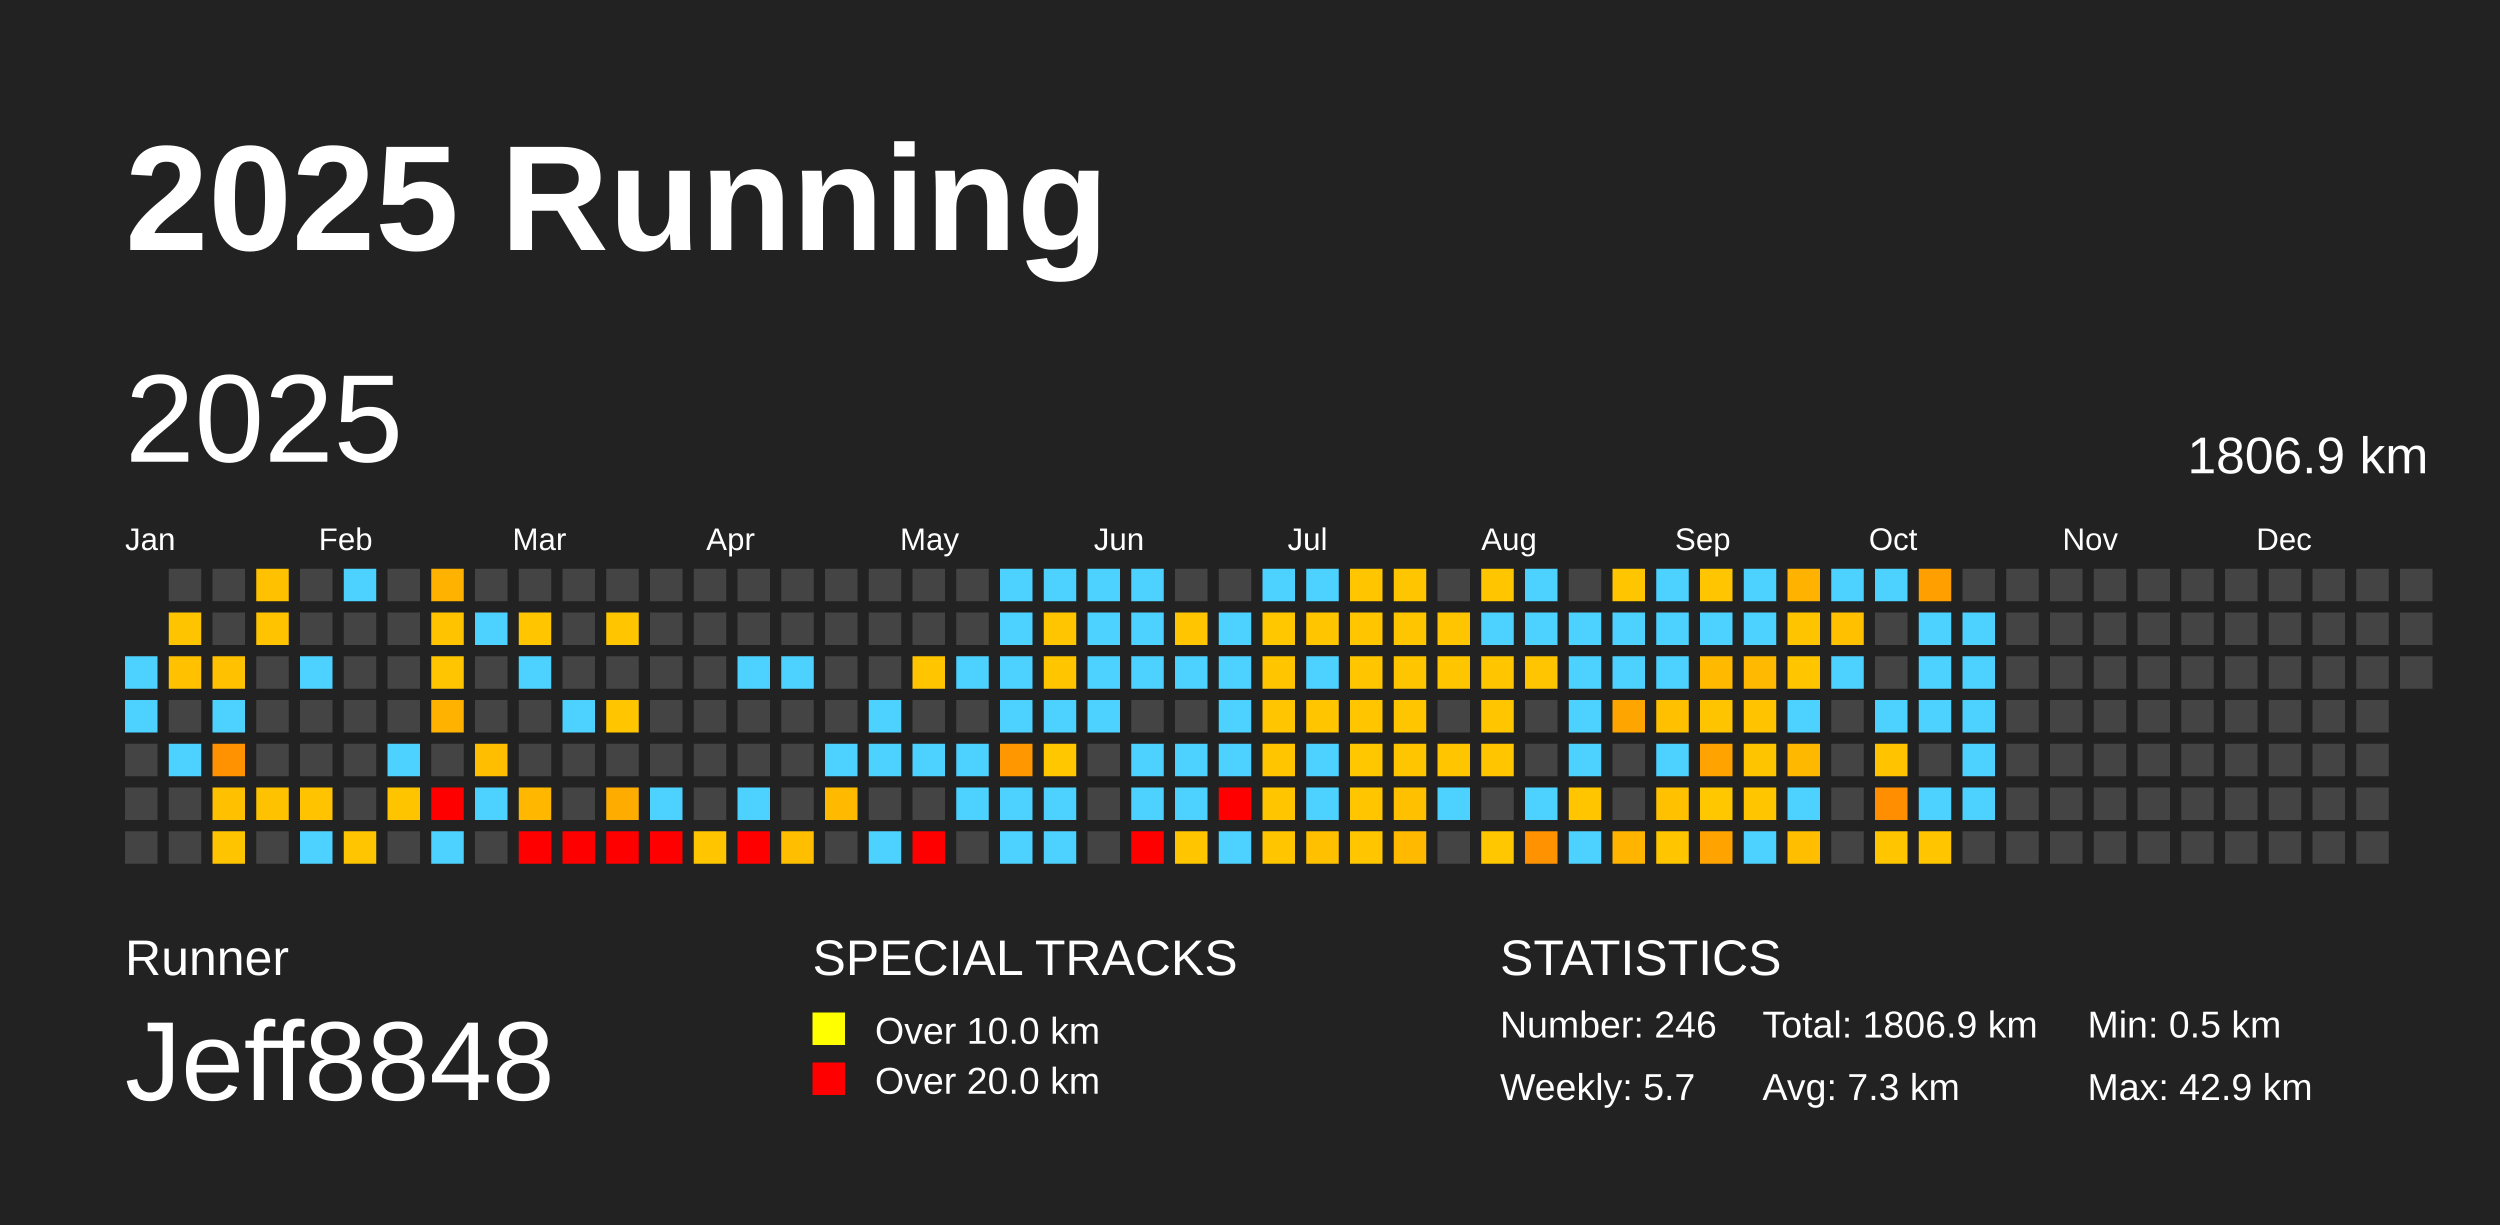
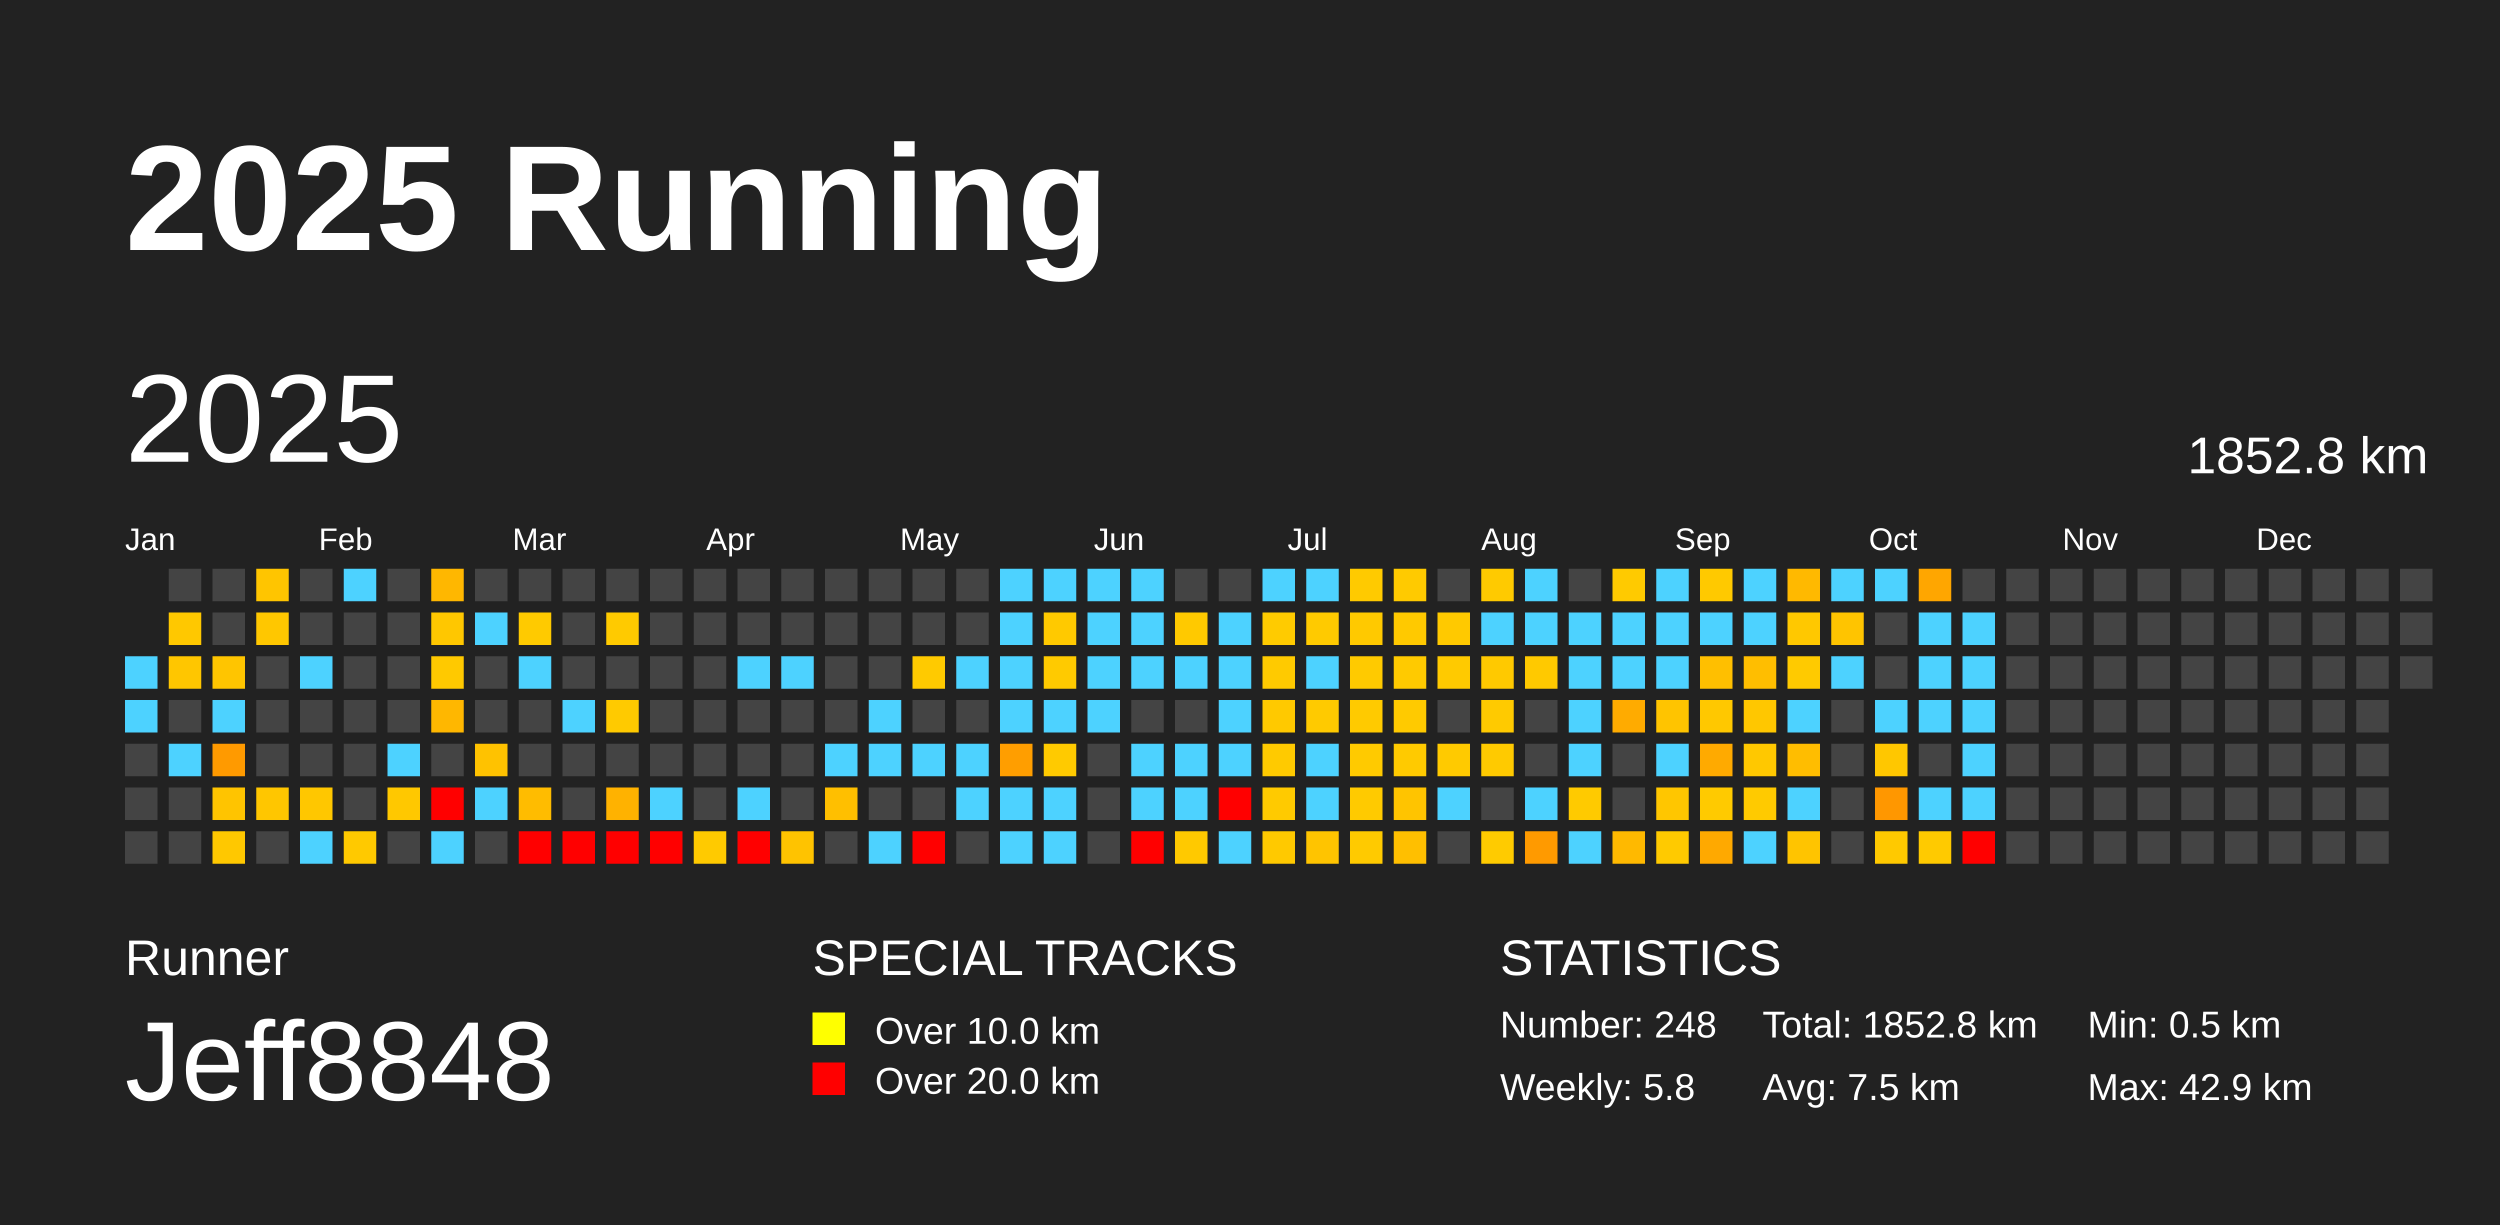
<svg xmlns="http://www.w3.org/2000/svg" baseProfile="full" height="98mm" version="1.1" viewBox="0,0,200,98" width="200mm">
  <defs />
  <rect fill="#222222" height="98" width="200" x="0" y="0" />
  <text fill="#FFFFFF" style="font-size:12px; font-family:Arial; font-weight:bold;" x="10" y="20">2025 Running</text>
  <text fill="#FFFFFF" style="font-size:4px; font-family:Arial" x="10" y="78">Runner</text>
  <text fill="#FFFFFF" style="font-size:9px; font-family:Arial" x="10" y="88">Jeff8848</text>
  <text fill="#FFFFFF" style="font-size:4px; font-family:Arial" x="65" y="78">SPECIAL TRACKS</text>
  <rect fill="yellow" height="2.6" width="2.6" x="65" y="81" />
  <text fill="#FFFFFF" style="font-size:3px; font-family:Arial" x="70" y="83.5">Over 10.0 km</text>
  <rect fill="red" height="2.6" width="2.6" x="65" y="85" />
  <text fill="#FFFFFF" style="font-size:3px; font-family:Arial" x="70" y="87.5">Over 20.0 km</text>
  <text fill="#FFFFFF" style="font-size:4px; font-family:Arial" x="120" y="78">STATISTICS</text>
-   <text fill="#FFFFFF" style="font-size:3px; font-family:Arial" x="120" y="83">Number: 246</text>
-   <text fill="#FFFFFF" style="font-size:3px; font-family:Arial" x="120" y="88">Weekly: 5.7</text>
-   <text fill="#FFFFFF" style="font-size:3px; font-family:Arial" x="141" y="83">Total: 1806.9 km</text>
-   <text fill="#FFFFFF" style="font-size:3px; font-family:Arial" x="141" y="88">Avg: 7.3 km</text>
+   <text fill="#FFFFFF" style="font-size:3px; font-family:Arial" x="120" y="83">Number: 248</text>
+   <text fill="#FFFFFF" style="font-size:3px; font-family:Arial" x="120" y="88">Weekly: 5.8</text>
+   <text fill="#FFFFFF" style="font-size:3px; font-family:Arial" x="141" y="83">Total: 1852.8 km</text>
+   <text fill="#FFFFFF" style="font-size:3px; font-family:Arial" x="141" y="88">Avg: 7.5 km</text>
  <text fill="#FFFFFF" style="font-size:3px; font-family:Arial" x="167" y="83">Min: 0.5 km</text>
  <text fill="#FFFFFF" style="font-size:3px; font-family:Arial" x="167" y="88">Max: 42.9 km</text>
  <text dominant-baseline="hanging" fill="#FFFFFF" style="font-size:10.0px; font-family:Arial;" x="10" y="30">2025</text>
-   <text dominant-baseline="hanging" fill="#FFFFFF" style="font-size:4.125px; font-family:Arial;" x="175" y="35">1806.9 km</text>
+   <text dominant-baseline="hanging" fill="#FFFFFF" style="font-size:4.125px; font-family:Arial;" x="175" y="35">1852.8 km</text>
  <text fill="#FFFFFF" style="font-size:2.5px; font-family:Arial" x="10.0" y="44">Jan</text>
  <text fill="#FFFFFF" style="font-size:2.5px; font-family:Arial" x="25.5" y="44">Feb</text>
  <text fill="#FFFFFF" style="font-size:2.5px; font-family:Arial" x="41.0" y="44">Mar</text>
  <text fill="#FFFFFF" style="font-size:2.5px; font-family:Arial" x="56.5" y="44">Apr</text>
  <text fill="#FFFFFF" style="font-size:2.5px; font-family:Arial" x="72.0" y="44">May</text>
  <text fill="#FFFFFF" style="font-size:2.5px; font-family:Arial" x="87.5" y="44">Jun</text>
  <text fill="#FFFFFF" style="font-size:2.5px; font-family:Arial" x="103.0" y="44">Jul</text>
  <text fill="#FFFFFF" style="font-size:2.5px; font-family:Arial" x="118.5" y="44">Aug</text>
  <text fill="#FFFFFF" style="font-size:2.5px; font-family:Arial" x="134.0" y="44">Sep</text>
  <text fill="#FFFFFF" style="font-size:2.5px; font-family:Arial" x="149.5" y="44">Oct</text>
  <text fill="#FFFFFF" style="font-size:2.5px; font-family:Arial" x="165.0" y="44">Nov</text>
  <text fill="#FFFFFF" style="font-size:2.5px; font-family:Arial" x="180.5" y="44">Dec</text>
  <rect fill="#4dd2ff" height="2.6" width="2.6" x="10.0" y="52.5" />
  <rect fill="#4dd2ff" height="2.6" width="2.6" x="10.0" y="56.0" />
  <rect fill="#444444" height="2.6" width="2.6" x="10.0" y="59.5" />
  <rect fill="#444444" height="2.6" width="2.6" x="10.0" y="63.0" />
  <rect fill="#444444" height="2.6" width="2.6" x="10.0" y="66.5" />
  <rect fill="#444444" height="2.6" width="2.6" x="13.5" y="45.5" />
-   <rect fill="#ffc400" height="2.6" width="2.6" x="13.5" y="49.0" />
-   <rect fill="#ffc100" height="2.6" width="2.6" x="13.5" y="52.5" />
+   <rect fill="#ffc800" height="2.6" width="2.6" x="13.5" y="49.0" />
+   <rect fill="#ffc600" height="2.6" width="2.6" x="13.5" y="52.5" />
  <rect fill="#444444" height="2.6" width="2.6" x="13.5" y="56.0" />
  <rect fill="#4dd2ff" height="2.6" width="2.6" x="13.5" y="59.5" />
  <rect fill="#444444" height="2.6" width="2.6" x="13.5" y="63.0" />
  <rect fill="#444444" height="2.6" width="2.6" x="13.5" y="66.5" />
  <rect fill="#444444" height="2.6" width="2.6" x="17.0" y="45.5" />
  <rect fill="#444444" height="2.6" width="2.6" x="17.0" y="49.0" />
-   <rect fill="#ffc100" height="2.6" width="2.6" x="17.0" y="52.5" />
+   <rect fill="#ffc500" height="2.6" width="2.6" x="17.0" y="52.5" />
  <rect fill="#4dd2ff" height="2.6" width="2.6" x="17.0" y="56.0" />
-   <rect fill="#ff9200" height="2.6" width="2.6" x="17.0" y="59.5" />
-   <rect fill="#ffc000" height="2.6" width="2.6" x="17.0" y="63.0" />
-   <rect fill="#ffc400" height="2.6" width="2.6" x="17.0" y="66.5" />
-   <rect fill="#ffc100" height="2.6" width="2.6" x="20.5" y="45.5" />
-   <rect fill="#ffc300" height="2.6" width="2.6" x="20.5" y="49.0" />
+   <rect fill="#ff9a00" height="2.6" width="2.6" x="17.0" y="59.5" />
+   <rect fill="#ffc400" height="2.6" width="2.6" x="17.0" y="63.0" />
+   <rect fill="#ffc800" height="2.6" width="2.6" x="17.0" y="66.5" />
+   <rect fill="#ffc500" height="2.6" width="2.6" x="20.5" y="45.5" />
+   <rect fill="#ffc700" height="2.6" width="2.6" x="20.5" y="49.0" />
  <rect fill="#444444" height="2.6" width="2.6" x="20.5" y="52.5" />
  <rect fill="#444444" height="2.6" width="2.6" x="20.5" y="56.0" />
  <rect fill="#444444" height="2.6" width="2.6" x="20.5" y="59.5" />
-   <rect fill="#ffc200" height="2.6" width="2.6" x="20.5" y="63.0" />
+   <rect fill="#ffc600" height="2.6" width="2.6" x="20.5" y="63.0" />
  <rect fill="#444444" height="2.6" width="2.6" x="20.5" y="66.5" />
  <rect fill="#444444" height="2.6" width="2.6" x="24.0" y="45.5" />
  <rect fill="#444444" height="2.6" width="2.6" x="24.0" y="49.0" />
  <rect fill="#4dd2ff" height="2.6" width="2.6" x="24.0" y="52.5" />
  <rect fill="#444444" height="2.6" width="2.6" x="24.0" y="56.0" />
  <rect fill="#444444" height="2.6" width="2.6" x="24.0" y="59.5" />
-   <rect fill="#ffc300" height="2.6" width="2.6" x="24.0" y="63.0" />
+   <rect fill="#ffc700" height="2.6" width="2.6" x="24.0" y="63.0" />
  <rect fill="#4dd2ff" height="2.6" width="2.6" x="24.0" y="66.5" />
  <rect fill="#4dd2ff" height="2.6" width="2.6" x="27.5" y="45.5" />
  <rect fill="#444444" height="2.6" width="2.6" x="27.5" y="49.0" />
  <rect fill="#444444" height="2.6" width="2.6" x="27.5" y="52.5" />
  <rect fill="#444444" height="2.6" width="2.6" x="27.5" y="56.0" />
  <rect fill="#444444" height="2.6" width="2.6" x="27.5" y="59.5" />
  <rect fill="#444444" height="2.6" width="2.6" x="27.5" y="63.0" />
-   <rect fill="#ffc500" height="2.6" width="2.6" x="27.5" y="66.5" />
+   <rect fill="#ffc900" height="2.6" width="2.6" x="27.5" y="66.5" />
  <rect fill="#444444" height="2.6" width="2.6" x="31.0" y="45.5" />
  <rect fill="#444444" height="2.6" width="2.6" x="31.0" y="49.0" />
  <rect fill="#444444" height="2.6" width="2.6" x="31.0" y="52.5" />
  <rect fill="#444444" height="2.6" width="2.6" x="31.0" y="56.0" />
  <rect fill="#4dd2ff" height="2.6" width="2.6" x="31.0" y="59.5" />
-   <rect fill="#ffc400" height="2.6" width="2.6" x="31.0" y="63.0" />
+   <rect fill="#ffc800" height="2.6" width="2.6" x="31.0" y="63.0" />
  <rect fill="#444444" height="2.6" width="2.6" x="31.0" y="66.5" />
-   <rect fill="#ffb200" height="2.6" width="2.6" x="34.5" y="45.5" />
-   <rect fill="#ffc300" height="2.6" width="2.6" x="34.5" y="49.0" />
-   <rect fill="#ffc500" height="2.6" width="2.6" x="34.5" y="52.5" />
-   <rect fill="#ffb200" height="2.6" width="2.6" x="34.5" y="56.0" />
+   <rect fill="#ffb700" height="2.6" width="2.6" x="34.5" y="45.5" />
+   <rect fill="#ffc700" height="2.6" width="2.6" x="34.5" y="49.0" />
+   <rect fill="#ffc900" height="2.6" width="2.6" x="34.5" y="52.5" />
+   <rect fill="#ffb700" height="2.6" width="2.6" x="34.5" y="56.0" />
  <rect fill="#444444" height="2.6" width="2.6" x="34.5" y="59.5" />
  <rect fill="red" height="2.6" width="2.6" x="34.5" y="63.0" />
  <rect fill="#4dd2ff" height="2.6" width="2.6" x="34.5" y="66.5" />
  <rect fill="#444444" height="2.6" width="2.6" x="38.0" y="45.5" />
  <rect fill="#4dd2ff" height="2.6" width="2.6" x="38.0" y="49.0" />
  <rect fill="#444444" height="2.6" width="2.6" x="38.0" y="52.5" />
  <rect fill="#444444" height="2.6" width="2.6" x="38.0" y="56.0" />
-   <rect fill="#ffbe00" height="2.6" width="2.6" x="38.0" y="59.5" />
+   <rect fill="#ffc200" height="2.6" width="2.6" x="38.0" y="59.5" />
  <rect fill="#4dd2ff" height="2.6" width="2.6" x="38.0" y="63.0" />
  <rect fill="#444444" height="2.6" width="2.6" x="38.0" y="66.5" />
  <rect fill="#444444" height="2.6" width="2.6" x="41.5" y="45.5" />
-   <rect fill="#ffc600" height="2.6" width="2.6" x="41.5" y="49.0" />
+   <rect fill="#ffca00" height="2.6" width="2.6" x="41.5" y="49.0" />
  <rect fill="#4dd2ff" height="2.6" width="2.6" x="41.5" y="52.5" />
  <rect fill="#444444" height="2.6" width="2.6" x="41.5" y="56.0" />
  <rect fill="#444444" height="2.6" width="2.6" x="41.5" y="59.5" />
-   <rect fill="#ffb700" height="2.6" width="2.6" x="41.5" y="63.0" />
+   <rect fill="#ffbc00" height="2.6" width="2.6" x="41.5" y="63.0" />
  <rect fill="red" height="2.6" width="2.6" x="41.5" y="66.5" />
  <rect fill="#444444" height="2.6" width="2.6" x="45.0" y="45.5" />
  <rect fill="#444444" height="2.6" width="2.6" x="45.0" y="49.0" />
  <rect fill="#444444" height="2.6" width="2.6" x="45.0" y="52.5" />
  <rect fill="#4dd2ff" height="2.6" width="2.6" x="45.0" y="56.0" />
  <rect fill="#444444" height="2.6" width="2.6" x="45.0" y="59.5" />
  <rect fill="#444444" height="2.6" width="2.6" x="45.0" y="63.0" />
  <rect fill="red" height="2.6" width="2.6" x="45.0" y="66.5" />
  <rect fill="#444444" height="2.6" width="2.6" x="48.5" y="45.5" />
-   <rect fill="#ffc600" height="2.6" width="2.6" x="48.5" y="49.0" />
+   <rect fill="#ffca00" height="2.6" width="2.6" x="48.5" y="49.0" />
  <rect fill="#444444" height="2.6" width="2.6" x="48.5" y="52.5" />
-   <rect fill="#ffc600" height="2.6" width="2.6" x="48.5" y="56.0" />
+   <rect fill="#ffca00" height="2.6" width="2.6" x="48.5" y="56.0" />
  <rect fill="#444444" height="2.6" width="2.6" x="48.5" y="59.5" />
-   <rect fill="#ffac00" height="2.6" width="2.6" x="48.5" y="63.0" />
+   <rect fill="#ffb200" height="2.6" width="2.6" x="48.5" y="63.0" />
  <rect fill="red" height="2.6" width="2.6" x="48.5" y="66.5" />
  <rect fill="#444444" height="2.6" width="2.6" x="52.0" y="45.5" />
  <rect fill="#444444" height="2.6" width="2.6" x="52.0" y="49.0" />
  <rect fill="#444444" height="2.6" width="2.6" x="52.0" y="52.5" />
  <rect fill="#444444" height="2.6" width="2.6" x="52.0" y="56.0" />
  <rect fill="#444444" height="2.6" width="2.6" x="52.0" y="59.5" />
  <rect fill="#4dd2ff" height="2.6" width="2.6" x="52.0" y="63.0" />
  <rect fill="red" height="2.6" width="2.6" x="52.0" y="66.5" />
  <rect fill="#444444" height="2.6" width="2.6" x="55.5" y="45.5" />
  <rect fill="#444444" height="2.6" width="2.6" x="55.5" y="49.0" />
  <rect fill="#444444" height="2.6" width="2.6" x="55.5" y="52.5" />
  <rect fill="#444444" height="2.6" width="2.6" x="55.5" y="56.0" />
  <rect fill="#444444" height="2.6" width="2.6" x="55.5" y="59.5" />
  <rect fill="#444444" height="2.6" width="2.6" x="55.5" y="63.0" />
-   <rect fill="#ffc600" height="2.6" width="2.6" x="55.5" y="66.5" />
+   <rect fill="#ffca00" height="2.6" width="2.6" x="55.5" y="66.5" />
  <rect fill="#444444" height="2.6" width="2.6" x="59.0" y="45.5" />
  <rect fill="#444444" height="2.6" width="2.6" x="59.0" y="49.0" />
  <rect fill="#4dd2ff" height="2.6" width="2.6" x="59.0" y="52.5" />
  <rect fill="#444444" height="2.6" width="2.6" x="59.0" y="56.0" />
  <rect fill="#444444" height="2.6" width="2.6" x="59.0" y="59.5" />
  <rect fill="#4dd2ff" height="2.6" width="2.6" x="59.0" y="63.0" />
  <rect fill="red" height="2.6" width="2.6" x="59.0" y="66.5" />
  <rect fill="#444444" height="2.6" width="2.6" x="62.5" y="45.5" />
  <rect fill="#444444" height="2.6" width="2.6" x="62.5" y="49.0" />
  <rect fill="#4dd2ff" height="2.6" width="2.6" x="62.5" y="52.5" />
  <rect fill="#444444" height="2.6" width="2.6" x="62.5" y="56.0" />
  <rect fill="#444444" height="2.6" width="2.6" x="62.5" y="59.5" />
  <rect fill="#444444" height="2.6" width="2.6" x="62.5" y="63.0" />
-   <rect fill="#ffbf00" height="2.6" width="2.6" x="62.5" y="66.5" />
+   <rect fill="#ffc300" height="2.6" width="2.6" x="62.5" y="66.5" />
  <rect fill="#444444" height="2.6" width="2.6" x="66.0" y="45.5" />
  <rect fill="#444444" height="2.6" width="2.6" x="66.0" y="49.0" />
  <rect fill="#444444" height="2.6" width="2.6" x="66.0" y="52.5" />
  <rect fill="#444444" height="2.6" width="2.6" x="66.0" y="56.0" />
  <rect fill="#4dd2ff" height="2.6" width="2.6" x="66.0" y="59.5" />
-   <rect fill="#ffba00" height="2.6" width="2.6" x="66.0" y="63.0" />
+   <rect fill="#ffbf00" height="2.6" width="2.6" x="66.0" y="63.0" />
  <rect fill="#444444" height="2.6" width="2.6" x="66.0" y="66.5" />
  <rect fill="#444444" height="2.6" width="2.6" x="69.5" y="45.5" />
  <rect fill="#444444" height="2.6" width="2.6" x="69.5" y="49.0" />
  <rect fill="#444444" height="2.6" width="2.6" x="69.5" y="52.5" />
  <rect fill="#4dd2ff" height="2.6" width="2.6" x="69.5" y="56.0" />
  <rect fill="#4dd2ff" height="2.6" width="2.6" x="69.5" y="59.5" />
  <rect fill="#444444" height="2.6" width="2.6" x="69.5" y="63.0" />
  <rect fill="#4dd2ff" height="2.6" width="2.6" x="69.5" y="66.5" />
  <rect fill="#444444" height="2.6" width="2.6" x="73.0" y="45.5" />
  <rect fill="#444444" height="2.6" width="2.6" x="73.0" y="49.0" />
-   <rect fill="#ffc600" height="2.6" width="2.6" x="73.0" y="52.5" />
+   <rect fill="#ffca00" height="2.6" width="2.6" x="73.0" y="52.5" />
  <rect fill="#444444" height="2.6" width="2.6" x="73.0" y="56.0" />
  <rect fill="#4dd2ff" height="2.6" width="2.6" x="73.0" y="59.5" />
  <rect fill="#444444" height="2.6" width="2.6" x="73.0" y="63.0" />
  <rect fill="red" height="2.6" width="2.6" x="73.0" y="66.5" />
  <rect fill="#444444" height="2.6" width="2.6" x="76.5" y="45.5" />
  <rect fill="#444444" height="2.6" width="2.6" x="76.5" y="49.0" />
  <rect fill="#4dd2ff" height="2.6" width="2.6" x="76.5" y="52.5" />
  <rect fill="#444444" height="2.6" width="2.6" x="76.5" y="56.0" />
  <rect fill="#4dd2ff" height="2.6" width="2.6" x="76.5" y="59.5" />
  <rect fill="#4dd2ff" height="2.6" width="2.6" x="76.5" y="63.0" />
  <rect fill="#444444" height="2.6" width="2.6" x="76.5" y="66.5" />
  <rect fill="#4dd2ff" height="2.6" width="2.6" x="80.0" y="45.5" />
  <rect fill="#4dd2ff" height="2.6" width="2.6" x="80.0" y="49.0" />
  <rect fill="#4dd2ff" height="2.6" width="2.6" x="80.0" y="52.5" />
  <rect fill="#4dd2ff" height="2.6" width="2.6" x="80.0" y="56.0" />
-   <rect fill="#ff9700" height="2.6" width="2.6" x="80.0" y="59.5" />
+   <rect fill="#ff9e00" height="2.6" width="2.6" x="80.0" y="59.5" />
  <rect fill="#4dd2ff" height="2.6" width="2.6" x="80.0" y="63.0" />
  <rect fill="#4dd2ff" height="2.6" width="2.6" x="80.0" y="66.5" />
  <rect fill="#4dd2ff" height="2.6" width="2.6" x="83.5" y="45.5" />
-   <rect fill="#ffc500" height="2.6" width="2.6" x="83.5" y="49.0" />
-   <rect fill="#ffc600" height="2.6" width="2.6" x="83.5" y="52.5" />
+   <rect fill="#ffc900" height="2.6" width="2.6" x="83.5" y="49.0" />
+   <rect fill="#ffca00" height="2.6" width="2.6" x="83.5" y="52.5" />
  <rect fill="#4dd2ff" height="2.6" width="2.6" x="83.5" y="56.0" />
-   <rect fill="#ffc700" height="2.6" width="2.6" x="83.5" y="59.5" />
+   <rect fill="#ffca00" height="2.6" width="2.6" x="83.5" y="59.5" />
  <rect fill="#4dd2ff" height="2.6" width="2.6" x="83.5" y="63.0" />
  <rect fill="#4dd2ff" height="2.6" width="2.6" x="83.5" y="66.5" />
  <rect fill="#4dd2ff" height="2.6" width="2.6" x="87.0" y="45.5" />
  <rect fill="#4dd2ff" height="2.6" width="2.6" x="87.0" y="49.0" />
  <rect fill="#4dd2ff" height="2.6" width="2.6" x="87.0" y="52.5" />
  <rect fill="#4dd2ff" height="2.6" width="2.6" x="87.0" y="56.0" />
  <rect fill="#444444" height="2.6" width="2.6" x="87.0" y="59.5" />
  <rect fill="#444444" height="2.6" width="2.6" x="87.0" y="63.0" />
  <rect fill="#444444" height="2.6" width="2.6" x="87.0" y="66.5" />
  <rect fill="#4dd2ff" height="2.6" width="2.6" x="90.5" y="45.5" />
  <rect fill="#4dd2ff" height="2.6" width="2.6" x="90.5" y="49.0" />
  <rect fill="#4dd2ff" height="2.6" width="2.6" x="90.5" y="52.5" />
  <rect fill="#444444" height="2.6" width="2.6" x="90.5" y="56.0" />
  <rect fill="#4dd2ff" height="2.6" width="2.6" x="90.5" y="59.5" />
  <rect fill="#4dd2ff" height="2.6" width="2.6" x="90.5" y="63.0" />
  <rect fill="red" height="2.6" width="2.6" x="90.5" y="66.5" />
  <rect fill="#444444" height="2.6" width="2.6" x="94.0" y="45.5" />
-   <rect fill="#ffc500" height="2.6" width="2.6" x="94.0" y="49.0" />
+   <rect fill="#ffc900" height="2.6" width="2.6" x="94.0" y="49.0" />
  <rect fill="#4dd2ff" height="2.6" width="2.6" x="94.0" y="52.5" />
  <rect fill="#444444" height="2.6" width="2.6" x="94.0" y="56.0" />
  <rect fill="#4dd2ff" height="2.6" width="2.6" x="94.0" y="59.5" />
  <rect fill="#4dd2ff" height="2.6" width="2.6" x="94.0" y="63.0" />
-   <rect fill="#ffc600" height="2.6" width="2.6" x="94.0" y="66.5" />
+   <rect fill="#ffc900" height="2.6" width="2.6" x="94.0" y="66.5" />
  <rect fill="#444444" height="2.6" width="2.6" x="97.5" y="45.5" />
  <rect fill="#4dd2ff" height="2.6" width="2.6" x="97.5" y="49.0" />
  <rect fill="#4dd2ff" height="2.6" width="2.6" x="97.5" y="52.5" />
  <rect fill="#4dd2ff" height="2.6" width="2.6" x="97.5" y="56.0" />
  <rect fill="#4dd2ff" height="2.6" width="2.6" x="97.5" y="59.5" />
  <rect fill="red" height="2.6" width="2.6" x="97.5" y="63.0" />
  <rect fill="#4dd2ff" height="2.6" width="2.6" x="97.5" y="66.5" />
  <rect fill="#4dd2ff" height="2.6" width="2.6" x="101.0" y="45.5" />
-   <rect fill="#ffc700" height="2.6" width="2.6" x="101.0" y="49.0" />
-   <rect fill="#ffc600" height="2.6" width="2.6" x="101.0" y="52.5" />
-   <rect fill="#ffc500" height="2.6" width="2.6" x="101.0" y="56.0" />
-   <rect fill="#ffc600" height="2.6" width="2.6" x="101.0" y="59.5" />
-   <rect fill="#ffc600" height="2.6" width="2.6" x="101.0" y="63.0" />
-   <rect fill="#ffc600" height="2.6" width="2.6" x="101.0" y="66.5" />
+   <rect fill="#ffcb00" height="2.6" width="2.6" x="101.0" y="49.0" />
+   <rect fill="#ffca00" height="2.6" width="2.6" x="101.0" y="52.5" />
+   <rect fill="#ffc900" height="2.6" width="2.6" x="101.0" y="56.0" />
+   <rect fill="#ffca00" height="2.6" width="2.6" x="101.0" y="59.5" />
+   <rect fill="#ffca00" height="2.6" width="2.6" x="101.0" y="63.0" />
+   <rect fill="#ffc900" height="2.6" width="2.6" x="101.0" y="66.5" />
  <rect fill="#4dd2ff" height="2.6" width="2.6" x="104.5" y="45.5" />
-   <rect fill="#ffc600" height="2.6" width="2.6" x="104.5" y="49.0" />
+   <rect fill="#ffca00" height="2.6" width="2.6" x="104.5" y="49.0" />
  <rect fill="#4dd2ff" height="2.6" width="2.6" x="104.5" y="52.5" />
-   <rect fill="#ffc600" height="2.6" width="2.6" x="104.5" y="56.0" />
+   <rect fill="#ffca00" height="2.6" width="2.6" x="104.5" y="56.0" />
  <rect fill="#4dd2ff" height="2.6" width="2.6" x="104.5" y="59.5" />
  <rect fill="#4dd2ff" height="2.6" width="2.6" x="104.5" y="63.0" />
-   <rect fill="#ffc000" height="2.6" width="2.6" x="104.5" y="66.5" />
-   <rect fill="#ffc600" height="2.6" width="2.6" x="108.0" y="45.5" />
-   <rect fill="#ffc600" height="2.6" width="2.6" x="108.0" y="49.0" />
-   <rect fill="#ffc600" height="2.6" width="2.6" x="108.0" y="52.5" />
-   <rect fill="#ffc600" height="2.6" width="2.6" x="108.0" y="56.0" />
-   <rect fill="#ffc700" height="2.6" width="2.6" x="108.0" y="59.5" />
-   <rect fill="#ffc600" height="2.6" width="2.6" x="108.0" y="63.0" />
-   <rect fill="#ffc600" height="2.6" width="2.6" x="108.0" y="66.5" />
-   <rect fill="#ffc600" height="2.6" width="2.6" x="111.5" y="45.5" />
-   <rect fill="#ffc600" height="2.6" width="2.6" x="111.5" y="49.0" />
-   <rect fill="#ffc600" height="2.6" width="2.6" x="111.5" y="52.5" />
-   <rect fill="#ffc600" height="2.6" width="2.6" x="111.5" y="56.0" />
-   <rect fill="#ffc600" height="2.6" width="2.6" x="111.5" y="59.5" />
-   <rect fill="#ffc000" height="2.6" width="2.6" x="111.5" y="63.0" />
-   <rect fill="#ffba00" height="2.6" width="2.6" x="111.5" y="66.5" />
+   <rect fill="#ffc400" height="2.6" width="2.6" x="104.5" y="66.5" />
+   <rect fill="#ffca00" height="2.6" width="2.6" x="108.0" y="45.5" />
+   <rect fill="#ffc900" height="2.6" width="2.6" x="108.0" y="49.0" />
+   <rect fill="#ffca00" height="2.6" width="2.6" x="108.0" y="52.5" />
+   <rect fill="#ffca00" height="2.6" width="2.6" x="108.0" y="56.0" />
+   <rect fill="#ffca00" height="2.6" width="2.6" x="108.0" y="59.5" />
+   <rect fill="#ffca00" height="2.6" width="2.6" x="108.0" y="63.0" />
+   <rect fill="#ffca00" height="2.6" width="2.6" x="108.0" y="66.5" />
+   <rect fill="#ffca00" height="2.6" width="2.6" x="111.5" y="45.5" />
+   <rect fill="#ffc900" height="2.6" width="2.6" x="111.5" y="49.0" />
+   <rect fill="#ffca00" height="2.6" width="2.6" x="111.5" y="52.5" />
+   <rect fill="#ffca00" height="2.6" width="2.6" x="111.5" y="56.0" />
+   <rect fill="#ffca00" height="2.6" width="2.6" x="111.5" y="59.5" />
+   <rect fill="#ffc400" height="2.6" width="2.6" x="111.5" y="63.0" />
+   <rect fill="#ffbf00" height="2.6" width="2.6" x="111.5" y="66.5" />
  <rect fill="#444444" height="2.6" width="2.6" x="115.0" y="45.5" />
-   <rect fill="#ffc500" height="2.6" width="2.6" x="115.0" y="49.0" />
-   <rect fill="#ffc600" height="2.6" width="2.6" x="115.0" y="52.5" />
+   <rect fill="#ffc900" height="2.6" width="2.6" x="115.0" y="49.0" />
+   <rect fill="#ffca00" height="2.6" width="2.6" x="115.0" y="52.5" />
  <rect fill="#444444" height="2.6" width="2.6" x="115.0" y="56.0" />
-   <rect fill="#ffc600" height="2.6" width="2.6" x="115.0" y="59.5" />
+   <rect fill="#ffca00" height="2.6" width="2.6" x="115.0" y="59.5" />
  <rect fill="#4dd2ff" height="2.6" width="2.6" x="115.0" y="63.0" />
  <rect fill="#444444" height="2.6" width="2.6" x="115.0" y="66.5" />
-   <rect fill="#ffc600" height="2.6" width="2.6" x="118.5" y="45.5" />
+   <rect fill="#ffca00" height="2.6" width="2.6" x="118.5" y="45.5" />
  <rect fill="#4dd2ff" height="2.6" width="2.6" x="118.5" y="49.0" />
-   <rect fill="#ffc600" height="2.6" width="2.6" x="118.5" y="52.5" />
-   <rect fill="#ffc600" height="2.6" width="2.6" x="118.5" y="56.0" />
-   <rect fill="#ffc600" height="2.6" width="2.6" x="118.5" y="59.5" />
+   <rect fill="#ffc900" height="2.6" width="2.6" x="118.5" y="52.5" />
+   <rect fill="#ffca00" height="2.6" width="2.6" x="118.5" y="56.0" />
+   <rect fill="#ffca00" height="2.6" width="2.6" x="118.5" y="59.5" />
  <rect fill="#444444" height="2.6" width="2.6" x="118.5" y="63.0" />
-   <rect fill="#ffc700" height="2.6" width="2.6" x="118.5" y="66.5" />
+   <rect fill="#ffcb00" height="2.6" width="2.6" x="118.5" y="66.5" />
  <rect fill="#4dd2ff" height="2.6" width="2.6" x="122.0" y="45.5" />
  <rect fill="#4dd2ff" height="2.6" width="2.6" x="122.0" y="49.0" />
-   <rect fill="#ffc500" height="2.6" width="2.6" x="122.0" y="52.5" />
+   <rect fill="#ffc900" height="2.6" width="2.6" x="122.0" y="52.5" />
  <rect fill="#444444" height="2.6" width="2.6" x="122.0" y="56.0" />
  <rect fill="#444444" height="2.6" width="2.6" x="122.0" y="59.5" />
  <rect fill="#4dd2ff" height="2.6" width="2.6" x="122.0" y="63.0" />
-   <rect fill="#ff9200" height="2.6" width="2.6" x="122.0" y="66.5" />
+   <rect fill="#ff9a00" height="2.6" width="2.6" x="122.0" y="66.5" />
  <rect fill="#444444" height="2.6" width="2.6" x="125.5" y="45.5" />
  <rect fill="#4dd2ff" height="2.6" width="2.6" x="125.5" y="49.0" />
  <rect fill="#4dd2ff" height="2.6" width="2.6" x="125.5" y="52.5" />
  <rect fill="#4dd2ff" height="2.6" width="2.6" x="125.5" y="56.0" />
  <rect fill="#4dd2ff" height="2.6" width="2.6" x="125.5" y="59.5" />
-   <rect fill="#ffc600" height="2.6" width="2.6" x="125.5" y="63.0" />
+   <rect fill="#ffca00" height="2.6" width="2.6" x="125.5" y="63.0" />
  <rect fill="#4dd2ff" height="2.6" width="2.6" x="125.5" y="66.5" />
-   <rect fill="#ffc600" height="2.6" width="2.6" x="129.0" y="45.5" />
+   <rect fill="#ffca00" height="2.6" width="2.6" x="129.0" y="45.5" />
  <rect fill="#4dd2ff" height="2.6" width="2.6" x="129.0" y="49.0" />
  <rect fill="#4dd2ff" height="2.6" width="2.6" x="129.0" y="52.5" />
-   <rect fill="#ffa500" height="2.6" width="2.6" x="129.0" y="56.0" />
+   <rect fill="#ffab00" height="2.6" width="2.6" x="129.0" y="56.0" />
  <rect fill="#444444" height="2.6" width="2.6" x="129.0" y="59.5" />
  <rect fill="#444444" height="2.6" width="2.6" x="129.0" y="63.0" />
-   <rect fill="#ffb400" height="2.6" width="2.6" x="129.0" y="66.5" />
+   <rect fill="#ffb900" height="2.6" width="2.6" x="129.0" y="66.5" />
  <rect fill="#4dd2ff" height="2.6" width="2.6" x="132.5" y="45.5" />
  <rect fill="#4dd2ff" height="2.6" width="2.6" x="132.5" y="49.0" />
  <rect fill="#4dd2ff" height="2.6" width="2.6" x="132.5" y="52.5" />
-   <rect fill="#ffc000" height="2.6" width="2.6" x="132.5" y="56.0" />
+   <rect fill="#ffc400" height="2.6" width="2.6" x="132.5" y="56.0" />
  <rect fill="#4dd2ff" height="2.6" width="2.6" x="132.5" y="59.5" />
-   <rect fill="#ffc100" height="2.6" width="2.6" x="132.5" y="63.0" />
-   <rect fill="#ffc600" height="2.6" width="2.6" x="132.5" y="66.5" />
-   <rect fill="#ffc500" height="2.6" width="2.6" x="136.0" y="45.5" />
+   <rect fill="#ffc600" height="2.6" width="2.6" x="132.5" y="63.0" />
+   <rect fill="#ffca00" height="2.6" width="2.6" x="132.5" y="66.5" />
+   <rect fill="#ffc900" height="2.6" width="2.6" x="136.0" y="45.5" />
  <rect fill="#4dd2ff" height="2.6" width="2.6" x="136.0" y="49.0" />
-   <rect fill="#ffba00" height="2.6" width="2.6" x="136.0" y="52.5" />
-   <rect fill="#ffc400" height="2.6" width="2.6" x="136.0" y="56.0" />
-   <rect fill="#ffa300" height="2.6" width="2.6" x="136.0" y="59.5" />
-   <rect fill="#ffc700" height="2.6" width="2.6" x="136.0" y="63.0" />
-   <rect fill="#ffa300" height="2.6" width="2.6" x="136.0" y="66.5" />
+   <rect fill="#ffbf00" height="2.6" width="2.6" x="136.0" y="52.5" />
+   <rect fill="#ffc800" height="2.6" width="2.6" x="136.0" y="56.0" />
+   <rect fill="#ffaa00" height="2.6" width="2.6" x="136.0" y="59.5" />
+   <rect fill="#ffca00" height="2.6" width="2.6" x="136.0" y="63.0" />
+   <rect fill="#ffa900" height="2.6" width="2.6" x="136.0" y="66.5" />
  <rect fill="#4dd2ff" height="2.6" width="2.6" x="139.5" y="45.5" />
  <rect fill="#4dd2ff" height="2.6" width="2.6" x="139.5" y="49.0" />
-   <rect fill="#ffb900" height="2.6" width="2.6" x="139.5" y="52.5" />
-   <rect fill="#ffc300" height="2.6" width="2.6" x="139.5" y="56.0" />
-   <rect fill="#ffc400" height="2.6" width="2.6" x="139.5" y="59.5" />
-   <rect fill="#ffc600" height="2.6" width="2.6" x="139.5" y="63.0" />
+   <rect fill="#ffbe00" height="2.6" width="2.6" x="139.5" y="52.5" />
+   <rect fill="#ffc700" height="2.6" width="2.6" x="139.5" y="56.0" />
+   <rect fill="#ffc800" height="2.6" width="2.6" x="139.5" y="59.5" />
+   <rect fill="#ffca00" height="2.6" width="2.6" x="139.5" y="63.0" />
  <rect fill="#4dd2ff" height="2.6" width="2.6" x="139.5" y="66.5" />
-   <rect fill="#ffb300" height="2.6" width="2.6" x="143.0" y="45.5" />
-   <rect fill="#ffc400" height="2.6" width="2.6" x="143.0" y="49.0" />
-   <rect fill="#ffc600" height="2.6" width="2.6" x="143.0" y="52.5" />
+   <rect fill="#ffb900" height="2.6" width="2.6" x="143.0" y="45.5" />
+   <rect fill="#ffc800" height="2.6" width="2.6" x="143.0" y="49.0" />
+   <rect fill="#ffca00" height="2.6" width="2.6" x="143.0" y="52.5" />
  <rect fill="#4dd2ff" height="2.6" width="2.6" x="143.0" y="56.0" />
-   <rect fill="#ffb800" height="2.6" width="2.6" x="143.0" y="59.5" />
+   <rect fill="#ffbd00" height="2.6" width="2.6" x="143.0" y="59.5" />
  <rect fill="#4dd2ff" height="2.6" width="2.6" x="143.0" y="63.0" />
-   <rect fill="#ffbf00" height="2.6" width="2.6" x="143.0" y="66.5" />
+   <rect fill="#ffc400" height="2.6" width="2.6" x="143.0" y="66.5" />
  <rect fill="#4dd2ff" height="2.6" width="2.6" x="146.5" y="45.5" />
-   <rect fill="#ffc000" height="2.6" width="2.6" x="146.5" y="49.0" />
+   <rect fill="#ffc400" height="2.6" width="2.6" x="146.5" y="49.0" />
  <rect fill="#4dd2ff" height="2.6" width="2.6" x="146.5" y="52.5" />
  <rect fill="#444444" height="2.6" width="2.6" x="146.5" y="56.0" />
  <rect fill="#444444" height="2.6" width="2.6" x="146.5" y="59.5" />
  <rect fill="#444444" height="2.6" width="2.6" x="146.5" y="63.0" />
  <rect fill="#444444" height="2.6" width="2.6" x="146.5" y="66.5" />
  <rect fill="#4dd2ff" height="2.6" width="2.6" x="150.0" y="45.5" />
  <rect fill="#444444" height="2.6" width="2.6" x="150.0" y="49.0" />
  <rect fill="#444444" height="2.6" width="2.6" x="150.0" y="52.5" />
  <rect fill="#4dd2ff" height="2.6" width="2.6" x="150.0" y="56.0" />
-   <rect fill="#ffc300" height="2.6" width="2.6" x="150.0" y="59.5" />
-   <rect fill="#ff8f00" height="2.6" width="2.6" x="150.0" y="63.0" />
-   <rect fill="#ffc600" height="2.6" width="2.6" x="150.0" y="66.5" />
-   <rect fill="#ff9f00" height="2.6" width="2.6" x="153.5" y="45.5" />
+   <rect fill="#ffc700" height="2.6" width="2.6" x="150.0" y="59.5" />
+   <rect fill="#ff9700" height="2.6" width="2.6" x="150.0" y="63.0" />
+   <rect fill="#ffc900" height="2.6" width="2.6" x="150.0" y="66.5" />
+   <rect fill="#ffa600" height="2.6" width="2.6" x="153.5" y="45.5" />
  <rect fill="#4dd2ff" height="2.6" width="2.6" x="153.5" y="49.0" />
  <rect fill="#4dd2ff" height="2.6" width="2.6" x="153.5" y="52.5" />
  <rect fill="#4dd2ff" height="2.6" width="2.6" x="153.5" y="56.0" />
  <rect fill="#444444" height="2.6" width="2.6" x="153.5" y="59.5" />
  <rect fill="#4dd2ff" height="2.6" width="2.6" x="153.5" y="63.0" />
-   <rect fill="#ffc600" height="2.6" width="2.6" x="153.5" y="66.5" />
+   <rect fill="#ffca00" height="2.6" width="2.6" x="153.5" y="66.5" />
  <rect fill="#444444" height="2.6" width="2.6" x="157.0" y="45.5" />
  <rect fill="#4dd2ff" height="2.6" width="2.6" x="157.0" y="49.0" />
  <rect fill="#4dd2ff" height="2.6" width="2.6" x="157.0" y="52.5" />
  <rect fill="#4dd2ff" height="2.6" width="2.6" x="157.0" y="56.0" />
  <rect fill="#4dd2ff" height="2.6" width="2.6" x="157.0" y="59.5" />
  <rect fill="#4dd2ff" height="2.6" width="2.6" x="157.0" y="63.0" />
-   <rect fill="#444444" height="2.6" width="2.6" x="157.0" y="66.5" />
+   <rect fill="red" height="2.6" width="2.6" x="157.0" y="66.5" />
  <rect fill="#444444" height="2.6" width="2.6" x="160.5" y="45.5" />
  <rect fill="#444444" height="2.6" width="2.6" x="160.5" y="49.0" />
  <rect fill="#444444" height="2.6" width="2.6" x="160.5" y="52.5" />
  <rect fill="#444444" height="2.6" width="2.6" x="160.5" y="56.0" />
  <rect fill="#444444" height="2.6" width="2.6" x="160.5" y="59.5" />
  <rect fill="#444444" height="2.6" width="2.6" x="160.5" y="63.0" />
  <rect fill="#444444" height="2.6" width="2.6" x="160.5" y="66.5" />
  <rect fill="#444444" height="2.6" width="2.6" x="164.0" y="45.5" />
  <rect fill="#444444" height="2.6" width="2.6" x="164.0" y="49.0" />
  <rect fill="#444444" height="2.6" width="2.6" x="164.0" y="52.5" />
  <rect fill="#444444" height="2.6" width="2.6" x="164.0" y="56.0" />
  <rect fill="#444444" height="2.6" width="2.6" x="164.0" y="59.5" />
  <rect fill="#444444" height="2.6" width="2.6" x="164.0" y="63.0" />
  <rect fill="#444444" height="2.6" width="2.6" x="164.0" y="66.5" />
  <rect fill="#444444" height="2.6" width="2.6" x="167.5" y="45.5" />
  <rect fill="#444444" height="2.6" width="2.6" x="167.5" y="49.0" />
  <rect fill="#444444" height="2.6" width="2.6" x="167.5" y="52.5" />
  <rect fill="#444444" height="2.6" width="2.6" x="167.5" y="56.0" />
  <rect fill="#444444" height="2.6" width="2.6" x="167.5" y="59.5" />
  <rect fill="#444444" height="2.6" width="2.6" x="167.5" y="63.0" />
  <rect fill="#444444" height="2.6" width="2.6" x="167.5" y="66.5" />
  <rect fill="#444444" height="2.6" width="2.6" x="171.0" y="45.5" />
  <rect fill="#444444" height="2.6" width="2.6" x="171.0" y="49.0" />
  <rect fill="#444444" height="2.6" width="2.6" x="171.0" y="52.5" />
  <rect fill="#444444" height="2.6" width="2.6" x="171.0" y="56.0" />
  <rect fill="#444444" height="2.6" width="2.6" x="171.0" y="59.5" />
  <rect fill="#444444" height="2.6" width="2.6" x="171.0" y="63.0" />
  <rect fill="#444444" height="2.6" width="2.6" x="171.0" y="66.5" />
  <rect fill="#444444" height="2.6" width="2.6" x="174.5" y="45.5" />
  <rect fill="#444444" height="2.6" width="2.6" x="174.5" y="49.0" />
  <rect fill="#444444" height="2.6" width="2.6" x="174.5" y="52.5" />
  <rect fill="#444444" height="2.6" width="2.6" x="174.5" y="56.0" />
  <rect fill="#444444" height="2.6" width="2.6" x="174.5" y="59.5" />
  <rect fill="#444444" height="2.6" width="2.6" x="174.5" y="63.0" />
  <rect fill="#444444" height="2.6" width="2.6" x="174.5" y="66.5" />
  <rect fill="#444444" height="2.6" width="2.6" x="178.0" y="45.5" />
  <rect fill="#444444" height="2.6" width="2.6" x="178.0" y="49.0" />
  <rect fill="#444444" height="2.6" width="2.6" x="178.0" y="52.5" />
  <rect fill="#444444" height="2.6" width="2.6" x="178.0" y="56.0" />
  <rect fill="#444444" height="2.6" width="2.6" x="178.0" y="59.5" />
  <rect fill="#444444" height="2.6" width="2.6" x="178.0" y="63.0" />
  <rect fill="#444444" height="2.6" width="2.6" x="178.0" y="66.5" />
  <rect fill="#444444" height="2.6" width="2.6" x="181.5" y="45.5" />
  <rect fill="#444444" height="2.6" width="2.6" x="181.5" y="49.0" />
  <rect fill="#444444" height="2.6" width="2.6" x="181.5" y="52.5" />
  <rect fill="#444444" height="2.6" width="2.6" x="181.5" y="56.0" />
  <rect fill="#444444" height="2.6" width="2.6" x="181.5" y="59.5" />
  <rect fill="#444444" height="2.6" width="2.6" x="181.5" y="63.0" />
  <rect fill="#444444" height="2.6" width="2.6" x="181.5" y="66.5" />
  <rect fill="#444444" height="2.6" width="2.6" x="185.0" y="45.5" />
  <rect fill="#444444" height="2.6" width="2.6" x="185.0" y="49.0" />
  <rect fill="#444444" height="2.6" width="2.6" x="185.0" y="52.5" />
  <rect fill="#444444" height="2.6" width="2.6" x="185.0" y="56.0" />
  <rect fill="#444444" height="2.6" width="2.6" x="185.0" y="59.5" />
  <rect fill="#444444" height="2.6" width="2.6" x="185.0" y="63.0" />
  <rect fill="#444444" height="2.6" width="2.6" x="185.0" y="66.5" />
  <rect fill="#444444" height="2.6" width="2.6" x="188.5" y="45.5" />
  <rect fill="#444444" height="2.6" width="2.6" x="188.5" y="49.0" />
  <rect fill="#444444" height="2.6" width="2.6" x="188.5" y="52.5" />
  <rect fill="#444444" height="2.6" width="2.6" x="188.5" y="56.0" />
  <rect fill="#444444" height="2.6" width="2.6" x="188.5" y="59.5" />
  <rect fill="#444444" height="2.6" width="2.6" x="188.5" y="63.0" />
  <rect fill="#444444" height="2.6" width="2.6" x="188.5" y="66.5" />
  <rect fill="#444444" height="2.6" width="2.6" x="192.0" y="45.5" />
  <rect fill="#444444" height="2.6" width="2.6" x="192.0" y="49.0" />
  <rect fill="#444444" height="2.6" width="2.6" x="192.0" y="52.5" />
</svg>
